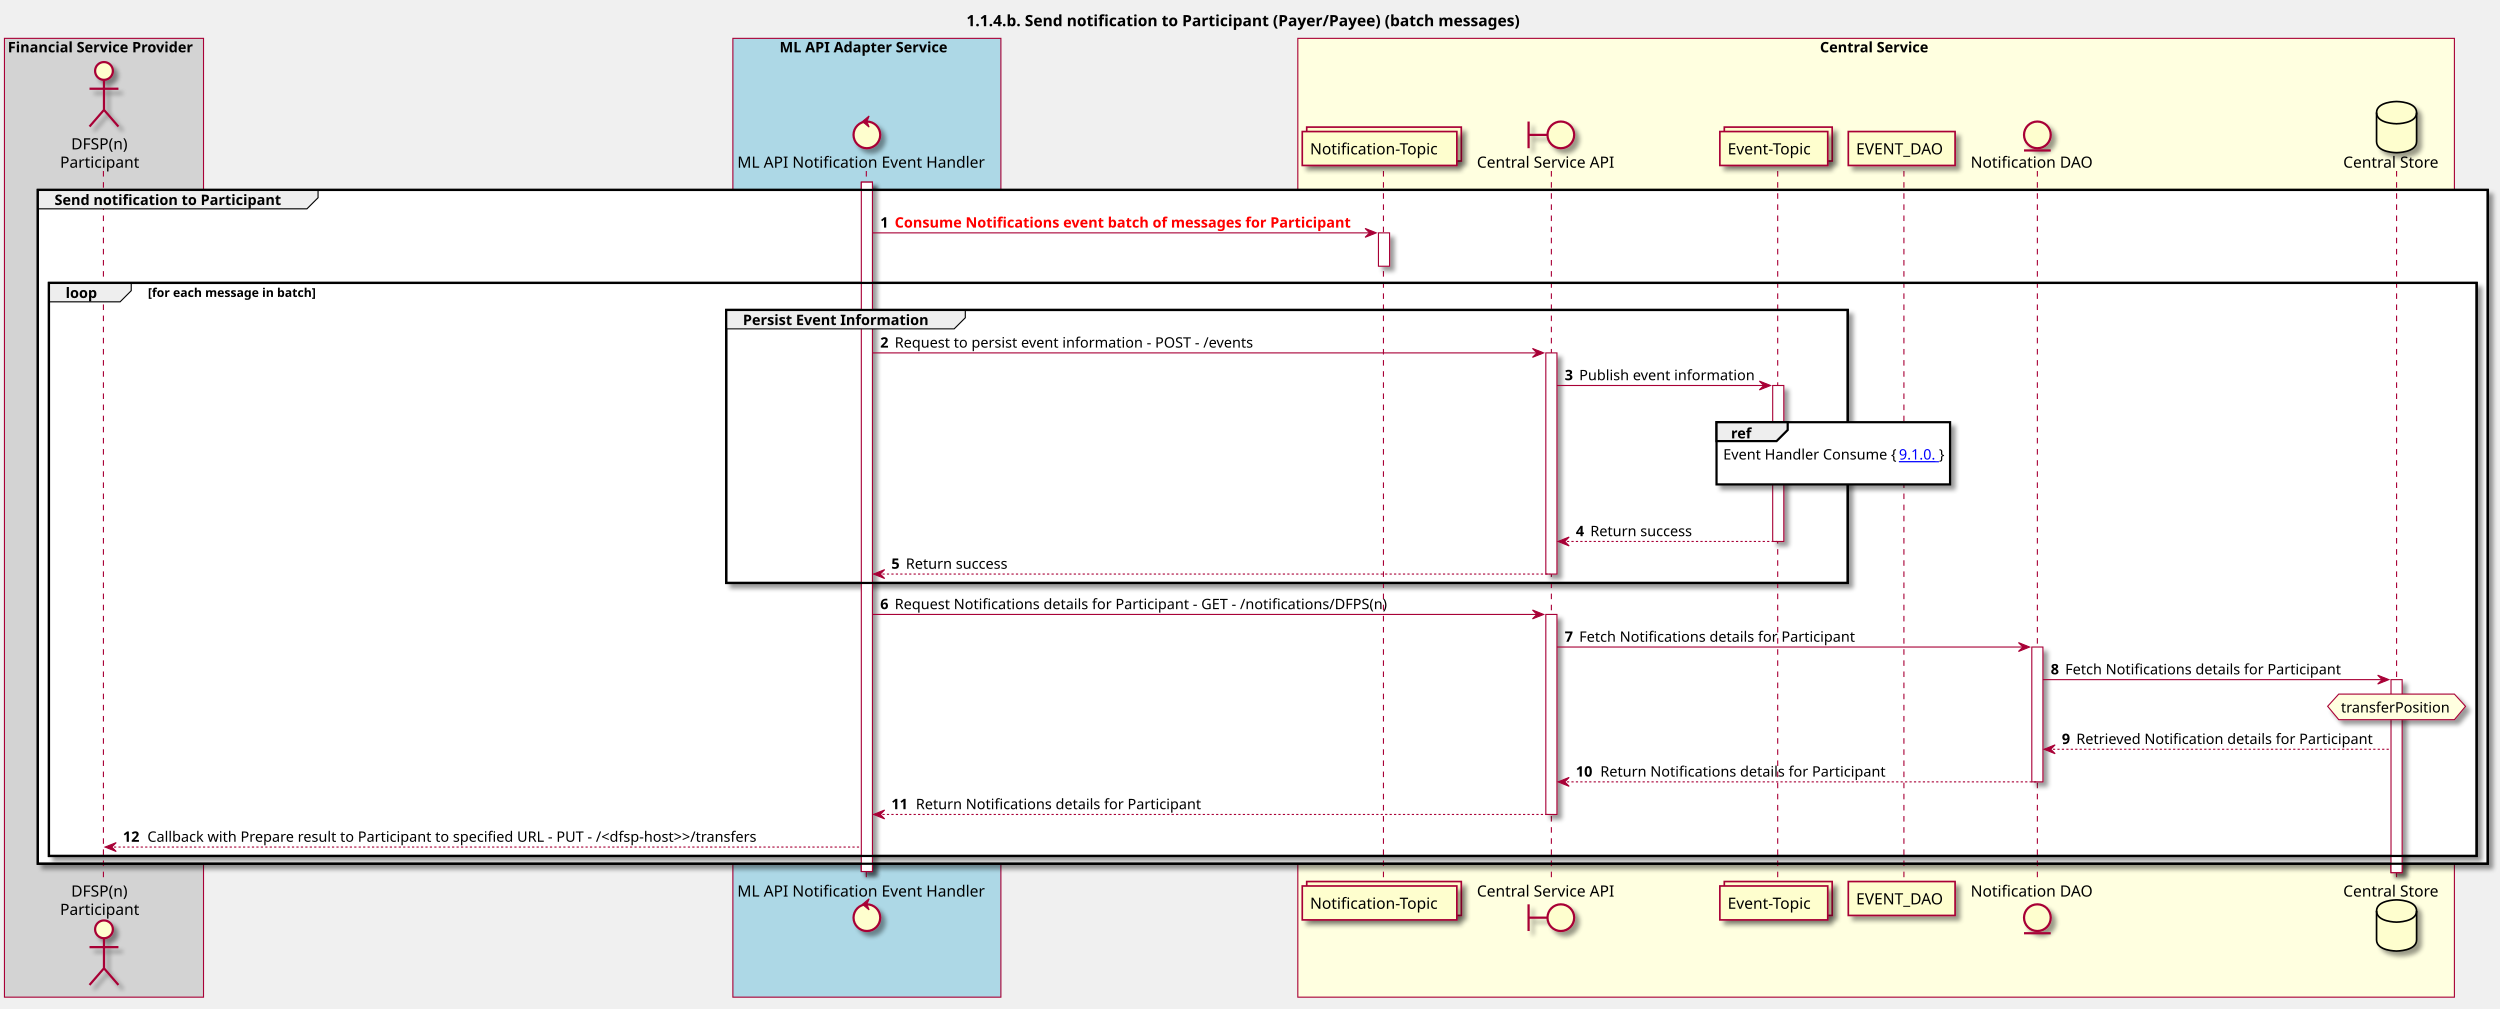
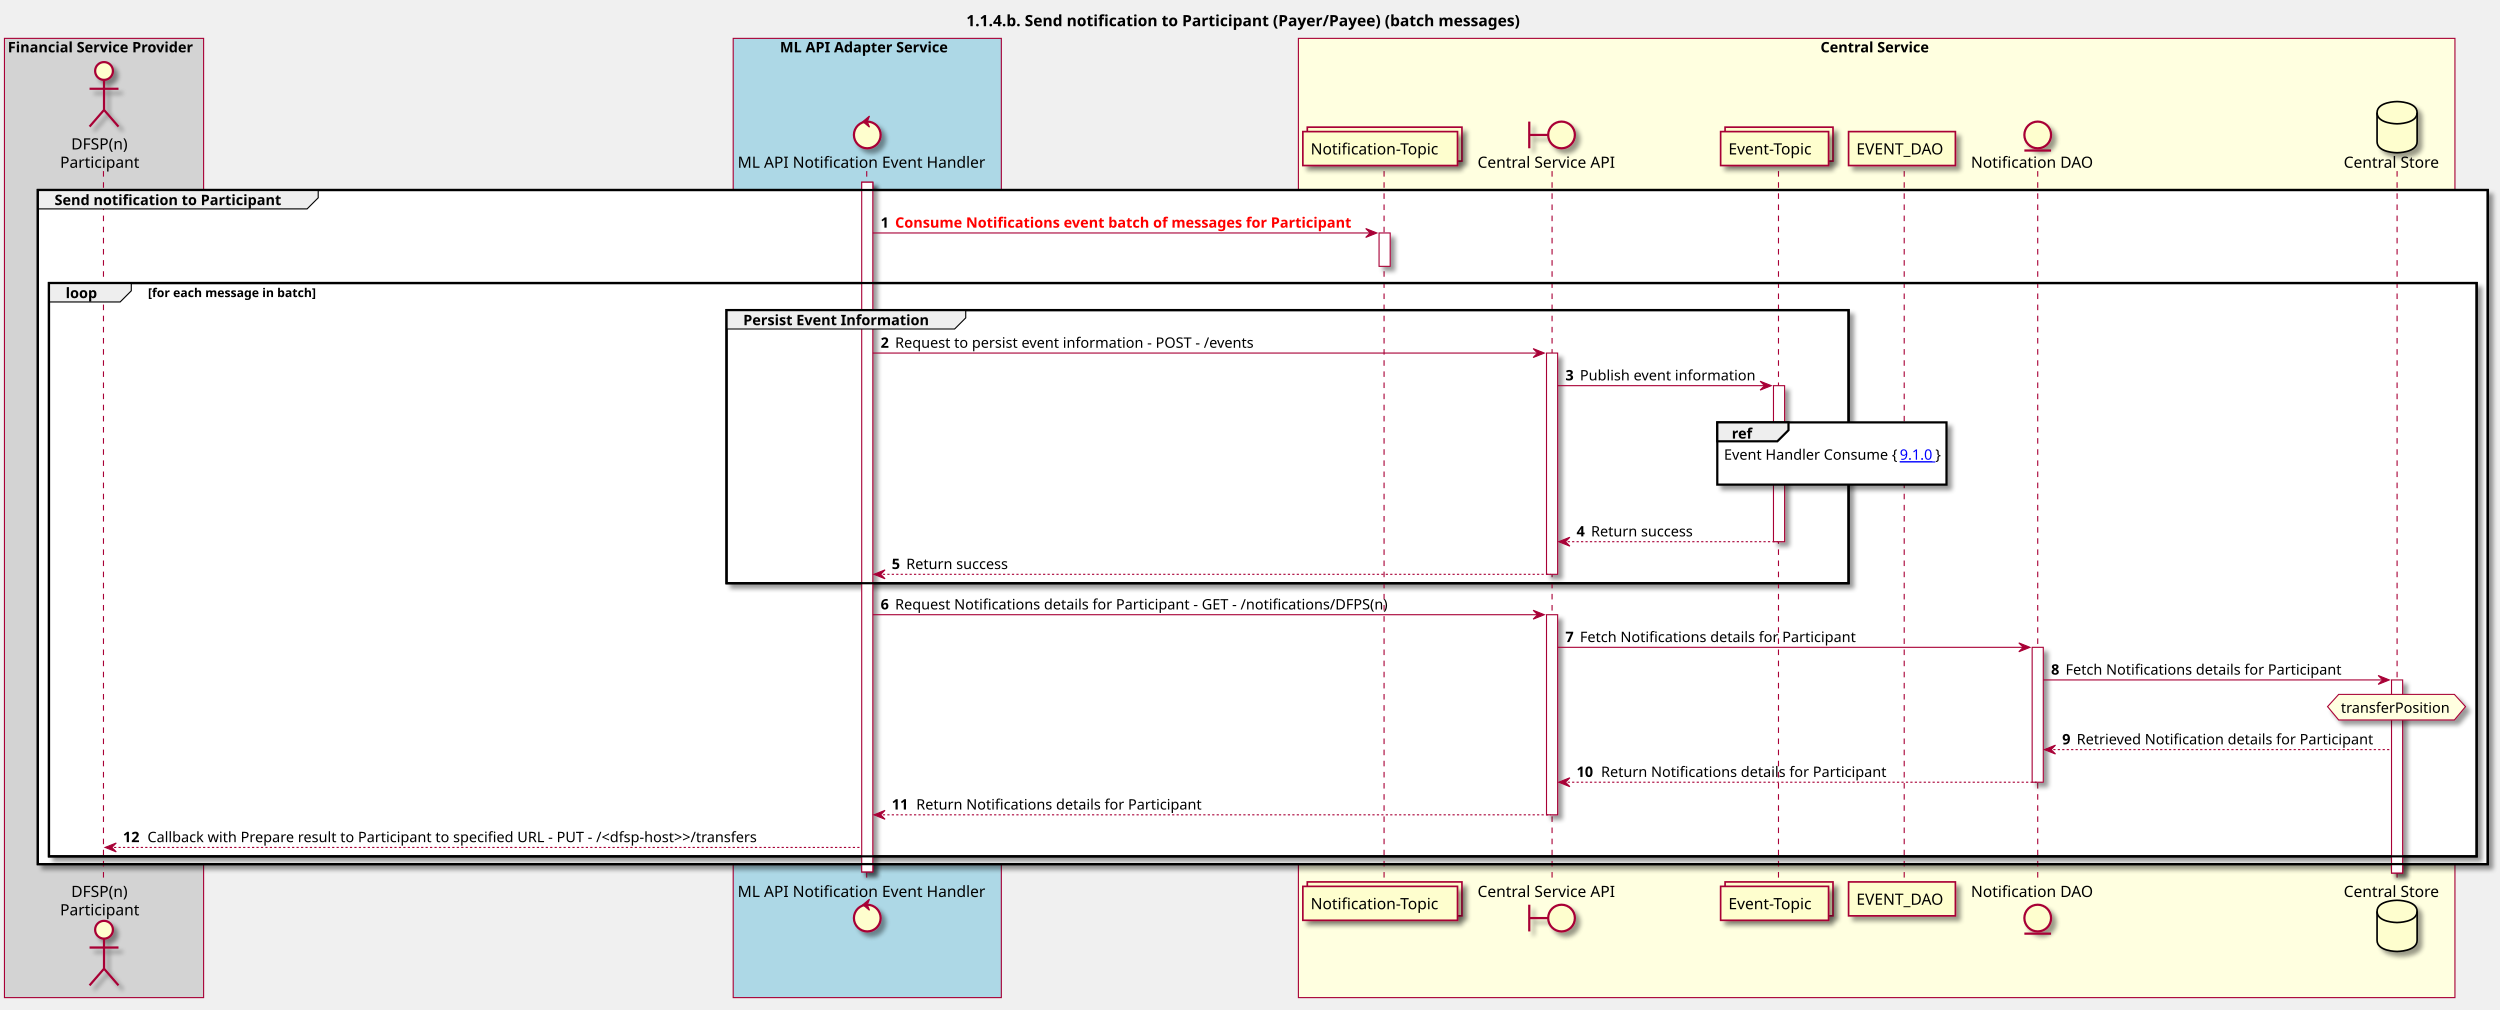
- <svg xmlns="http://www.w3.org/2000/svg" xmlns:xlink="http://www.w3.org/1999/xlink" contentScriptType="application/ecmascript" contentStyleType="text/css" height="907px" preserveAspectRatio="none" style="width:2248px;height:907px;" version="1.1" viewBox="0 0 2248 907" width="2248px" zoomAndPan="magnify">
+ <svg xmlns="http://www.w3.org/2000/svg" xmlns:xlink="http://www.w3.org/1999/xlink" contentScriptType="application/ecmascript" contentStyleType="text/css" height="907px" preserveAspectRatio="none" style="width:2247px;height:907px;" version="1.1" viewBox="0 0 2247 907" width="2247px" zoomAndPan="magnify">
  <defs>
-     <filter height="300%" id="fn6s3mna0k2r8" width="300%" x="-1" y="-1">
+     <filter height="300%" id="f1uxo6e40pmu42" width="300%" x="-1" y="-1">
      <feGaussianBlur result="blurOut" stdDeviation="2.0" />
      <feColorMatrix in="blurOut" result="blurOut2" type="matrix" values="0 0 0 0 0 0 0 0 0 0 0 0 0 0 0 0 0 0 .4 0" />
      <feOffset dx="4.0" dy="4.0" in="blurOut2" result="blurOut3" />
      <feBlend in="SourceGraphic" in2="blurOut3" mode="normal" />
    </filter>
  </defs>
  <g>
-     <text fill="#000000" font-family="sans-serif" font-size="14" font-weight="bold" lengthAdjust="spacingAndGlyphs" textLength="512" x="869" y="23.535">1.1.4.b. Send notification to Participant (Payer/Payee) (batch messages)</text>
+     <text fill="#000000" font-family="sans-serif" font-size="14" font-weight="bold" lengthAdjust="spacingAndGlyphs" textLength="512" x="868.5" y="23.535">1.1.4.b. Send notification to Participant (Payer/Payee) (batch messages)</text>
    <rect fill="#D3D3D3" height="862.164" style="stroke: #A80036; stroke-width: 1.0;" width="179" x="4" y="34.488" />
    <text fill="#000000" font-family="sans-serif" font-size="13" font-weight="bold" lengthAdjust="spacingAndGlyphs" textLength="173" x="7" y="47.057">Financial Service Provider</text>
    <rect fill="#ADD8E6" height="862.164" style="stroke: #A80036; stroke-width: 1.0;" width="241" x="659" y="34.488" />
    <text fill="#000000" font-family="sans-serif" font-size="13" font-weight="bold" lengthAdjust="spacingAndGlyphs" textLength="157" x="701" y="47.057">ML API Adapter Service</text>
-     <rect fill="#FFFFE0" height="862.164" style="stroke: #A80036; stroke-width: 1.0;" width="1040" x="1167" y="34.488" />
-     <text fill="#000000" font-family="sans-serif" font-size="13" font-weight="bold" lengthAdjust="spacingAndGlyphs" textLength="101" x="1636.5" y="47.057">Central Service</text>
-     <rect fill="#FFFFFF" filter="url(#fn6s3mna0k2r8)" height="619.9" style="stroke: #A80036; stroke-width: 1.0;" width="10" x="774.5" y="163.775" />
-     <rect fill="#FFFFFF" filter="url(#fn6s3mna0k2r8)" height="30" style="stroke: #A80036; stroke-width: 1.0;" width="10" x="1239.5" y="209.397" />
-     <rect fill="#FFFFFF" filter="url(#fn6s3mna0k2r8)" height="198.863" style="stroke: #A80036; stroke-width: 1.0;" width="10" x="1390" y="317.328" />
-     <rect fill="#FFFFFF" filter="url(#fn6s3mna0k2r8)" height="179.863" style="stroke: #A80036; stroke-width: 1.0;" width="10" x="1390" y="552.502" />
-     <rect fill="#FFFFFF" filter="url(#fn6s3mna0k2r8)" height="140.242" style="stroke: #A80036; stroke-width: 1.0;" width="10" x="1594" y="346.639" />
-     <rect fill="#FFFFFF" filter="url(#fn6s3mna0k2r8)" height="121.242" style="stroke: #A80036; stroke-width: 1.0;" width="10" x="1827" y="581.812" />
-     <rect fill="#FFFFFF" filter="url(#fn6s3mna0k2r8)" height="173.553" style="stroke: #A80036; stroke-width: 1.0;" width="10" x="2150" y="611.123" />
-     <rect fill="#FFFFFF" filter="url(#fn6s3mna0k2r8)" height="605.9" style="stroke: #000000; stroke-width: 2.0;" width="2203" x="34" y="170.775" />
-     <rect fill="#FFFFFF" filter="url(#fn6s3mna0k2r8)" height="515.279" style="stroke: #000000; stroke-width: 2.0;" width="2183" x="44" y="254.397" />
-     <rect fill="#FFFFFF" filter="url(#fn6s3mna0k2r8)" height="245.484" style="stroke: #000000; stroke-width: 2.0;" width="1008.5" x="653" y="278.707" />
+     <rect fill="#FFFFE0" height="862.164" style="stroke: #A80036; stroke-width: 1.0;" width="1039.5" x="1167" y="34.488" />
+     <text fill="#000000" font-family="sans-serif" font-size="13" font-weight="bold" lengthAdjust="spacingAndGlyphs" textLength="101" x="1636.25" y="47.057">Central Service</text>
+     <rect fill="#FFFFFF" filter="url(#f1uxo6e40pmu42)" height="619.9" style="stroke: #A80036; stroke-width: 1.0;" width="10" x="774.5" y="163.775" />
+     <rect fill="#FFFFFF" filter="url(#f1uxo6e40pmu42)" height="30" style="stroke: #A80036; stroke-width: 1.0;" width="10" x="1239.5" y="209.397" />
+     <rect fill="#FFFFFF" filter="url(#f1uxo6e40pmu42)" height="198.863" style="stroke: #A80036; stroke-width: 1.0;" width="10" x="1390" y="317.328" />
+     <rect fill="#FFFFFF" filter="url(#f1uxo6e40pmu42)" height="179.863" style="stroke: #A80036; stroke-width: 1.0;" width="10" x="1390" y="552.502" />
+     <rect fill="#FFFFFF" filter="url(#f1uxo6e40pmu42)" height="140.242" style="stroke: #A80036; stroke-width: 1.0;" width="10" x="1594" y="346.639" />
+     <rect fill="#FFFFFF" filter="url(#f1uxo6e40pmu42)" height="121.242" style="stroke: #A80036; stroke-width: 1.0;" width="10" x="1826.5" y="581.812" />
+     <rect fill="#FFFFFF" filter="url(#f1uxo6e40pmu42)" height="173.553" style="stroke: #A80036; stroke-width: 1.0;" width="10" x="2149.5" y="611.123" />
+     <rect fill="#FFFFFF" filter="url(#f1uxo6e40pmu42)" height="605.9" style="stroke: #000000; stroke-width: 2.0;" width="2202" x="34" y="170.775" />
+     <rect fill="#FFFFFF" filter="url(#f1uxo6e40pmu42)" height="515.279" style="stroke: #000000; stroke-width: 2.0;" width="2182" x="44" y="254.397" />
+     <rect fill="#FFFFFF" filter="url(#f1uxo6e40pmu42)" height="245.484" style="stroke: #000000; stroke-width: 2.0;" width="1008.5" x="653" y="278.707" />
    <line style="stroke: #A80036; stroke-width: 1.0; stroke-dasharray: 5.0,5.0;" x1="93" x2="93" y1="153.775" y2="793.676" />
    <line style="stroke: #A80036; stroke-width: 1.0; stroke-dasharray: 5.0,5.0;" x1="779" x2="779" y1="153.775" y2="793.676" />
    <line style="stroke: #A80036; stroke-width: 1.0; stroke-dasharray: 5.0,5.0;" x1="1244" x2="1244" y1="153.775" y2="793.676" />
    <line style="stroke: #A80036; stroke-width: 1.0; stroke-dasharray: 5.0,5.0;" x1="1395" x2="1395" y1="153.775" y2="793.676" />
    <line style="stroke: #A80036; stroke-width: 1.0; stroke-dasharray: 5.0,5.0;" x1="1598.5" x2="1598.5" y1="153.775" y2="793.676" />
-     <line style="stroke: #A80036; stroke-width: 1.0; stroke-dasharray: 5.0,5.0;" x1="1712" x2="1712" y1="153.775" y2="793.676" />
-     <line style="stroke: #A80036; stroke-width: 1.0; stroke-dasharray: 5.0,5.0;" x1="1832" x2="1832" y1="153.775" y2="793.676" />
-     <line style="stroke: #A80036; stroke-width: 1.0; stroke-dasharray: 5.0,5.0;" x1="2155" x2="2155" y1="153.775" y2="793.676" />
+     <line style="stroke: #A80036; stroke-width: 1.0; stroke-dasharray: 5.0,5.0;" x1="1711.5" x2="1711.5" y1="153.775" y2="793.676" />
+     <line style="stroke: #A80036; stroke-width: 1.0; stroke-dasharray: 5.0,5.0;" x1="1831.5" x2="1831.5" y1="153.775" y2="793.676" />
+     <line style="stroke: #A80036; stroke-width: 1.0; stroke-dasharray: 5.0,5.0;" x1="2154.5" x2="2154.5" y1="153.775" y2="793.676" />
    <text fill="#000000" font-family="sans-serif" font-size="14" lengthAdjust="spacingAndGlyphs" textLength="53" x="64" y="134.334">DFSP(n)</text>
    <text fill="#000000" font-family="sans-serif" font-size="14" lengthAdjust="spacingAndGlyphs" textLength="73" x="54" y="150.822">Participant</text>
-     <ellipse cx="93.5" cy="63.799" fill="#FEFECE" filter="url(#fn6s3mna0k2r8)" rx="8" ry="8" style="stroke: #A80036; stroke-width: 2.0;" />
-     <path d="M93.5,71.799 L93.5,98.799 M80.5,79.799 L106.5,79.799 M93.5,98.799 L80.5,113.799 M93.5,98.799 L106.5,113.799 " fill="none" filter="url(#fn6s3mna0k2r8)" style="stroke: #A80036; stroke-width: 2.0;" />
+     <ellipse cx="93.5" cy="63.799" fill="#FEFECE" filter="url(#f1uxo6e40pmu42)" rx="8" ry="8" style="stroke: #A80036; stroke-width: 2.0;" />
+     <path d="M93.5,71.799 L93.5,98.799 M80.5,79.799 L106.5,79.799 M93.5,98.799 L80.5,113.799 M93.5,98.799 L106.5,113.799 " fill="none" filter="url(#f1uxo6e40pmu42)" style="stroke: #A80036; stroke-width: 2.0;" />
    <text fill="#000000" font-family="sans-serif" font-size="14" lengthAdjust="spacingAndGlyphs" textLength="53" x="64" y="806.211">DFSP(n)</text>
    <text fill="#000000" font-family="sans-serif" font-size="14" lengthAdjust="spacingAndGlyphs" textLength="73" x="54" y="822.699">Participant</text>
-     <ellipse cx="93.5" cy="835.652" fill="#FEFECE" filter="url(#fn6s3mna0k2r8)" rx="8" ry="8" style="stroke: #A80036; stroke-width: 2.0;" />
-     <path d="M93.5,843.652 L93.5,870.652 M80.5,851.652 L106.5,851.652 M93.5,870.652 L80.5,885.652 M93.5,870.652 L106.5,885.652 " fill="none" filter="url(#fn6s3mna0k2r8)" style="stroke: #A80036; stroke-width: 2.0;" />
+     <ellipse cx="93.5" cy="835.652" fill="#FEFECE" filter="url(#f1uxo6e40pmu42)" rx="8" ry="8" style="stroke: #A80036; stroke-width: 2.0;" />
+     <path d="M93.5,843.652 L93.5,870.652 M80.5,851.652 L106.5,851.652 M93.5,870.652 L80.5,885.652 M93.5,870.652 L106.5,885.652 " fill="none" filter="url(#f1uxo6e40pmu42)" style="stroke: #A80036; stroke-width: 2.0;" />
    <text fill="#000000" font-family="sans-serif" font-size="14" lengthAdjust="spacingAndGlyphs" textLength="227" x="663" y="150.822">ML API Notification Event Handler</text>
-     <ellipse cx="779.5" cy="121.287" fill="#FEFECE" filter="url(#fn6s3mna0k2r8)" rx="12" ry="12" style="stroke: #A80036; stroke-width: 2.0;" />
+     <ellipse cx="779.5" cy="121.287" fill="#FEFECE" filter="url(#f1uxo6e40pmu42)" rx="12" ry="12" style="stroke: #A80036; stroke-width: 2.0;" />
    <polygon fill="#A80036" points="775.5,109.287,781.5,104.287,779.5,109.287,781.5,114.287,775.5,109.287" style="stroke: #A80036; stroke-width: 1.0;" />
    <text fill="#000000" font-family="sans-serif" font-size="14" lengthAdjust="spacingAndGlyphs" textLength="227" x="663" y="806.211">ML API Notification Event Handler</text>
-     <ellipse cx="779.5" cy="825.164" fill="#FEFECE" filter="url(#fn6s3mna0k2r8)" rx="12" ry="12" style="stroke: #A80036; stroke-width: 2.0;" />
+     <ellipse cx="779.5" cy="825.164" fill="#FEFECE" filter="url(#f1uxo6e40pmu42)" rx="12" ry="12" style="stroke: #A80036; stroke-width: 2.0;" />
    <polygon fill="#A80036" points="775.5,813.164,781.5,808.164,779.5,813.164,781.5,818.164,775.5,813.164" style="stroke: #A80036; stroke-width: 1.0;" />
-     <rect fill="#FEFECE" filter="url(#fn6s3mna0k2r8)" height="30.488" style="stroke: #A80036; stroke-width: 1.5;" width="139" x="1175" y="114.287" />
-     <rect fill="#FEFECE" filter="url(#fn6s3mna0k2r8)" height="30.488" style="stroke: #A80036; stroke-width: 1.5;" width="139" x="1171" y="118.287" />
+     <rect fill="#FEFECE" filter="url(#f1uxo6e40pmu42)" height="30.488" style="stroke: #A80036; stroke-width: 1.5;" width="139" x="1175" y="114.287" />
+     <rect fill="#FEFECE" filter="url(#f1uxo6e40pmu42)" height="30.488" style="stroke: #A80036; stroke-width: 1.5;" width="139" x="1171" y="118.287" />
    <text fill="#000000" font-family="sans-serif" font-size="14" lengthAdjust="spacingAndGlyphs" textLength="125" x="1178" y="138.822">Notification-Topic</text>
-     <rect fill="#FEFECE" filter="url(#fn6s3mna0k2r8)" height="30.488" style="stroke: #A80036; stroke-width: 1.5;" width="139" x="1175" y="792.676" />
-     <rect fill="#FEFECE" filter="url(#fn6s3mna0k2r8)" height="30.488" style="stroke: #A80036; stroke-width: 1.5;" width="139" x="1171" y="796.676" />
+     <rect fill="#FEFECE" filter="url(#f1uxo6e40pmu42)" height="30.488" style="stroke: #A80036; stroke-width: 1.5;" width="139" x="1175" y="792.676" />
+     <rect fill="#FEFECE" filter="url(#f1uxo6e40pmu42)" height="30.488" style="stroke: #A80036; stroke-width: 1.5;" width="139" x="1171" y="796.676" />
    <text fill="#000000" font-family="sans-serif" font-size="14" lengthAdjust="spacingAndGlyphs" textLength="125" x="1178" y="817.211">Notification-Topic</text>
    <text fill="#000000" font-family="sans-serif" font-size="14" lengthAdjust="spacingAndGlyphs" textLength="128" x="1328" y="150.822">Central Service API</text>
-     <path d="M1374.5,109.287 L1374.5,133.287 M1374.5,121.287 L1391.5,121.287 " fill="none" filter="url(#fn6s3mna0k2r8)" style="stroke: #A80036; stroke-width: 2.0;" />
-     <ellipse cx="1403.5" cy="121.287" fill="#FEFECE" filter="url(#fn6s3mna0k2r8)" rx="12" ry="12" style="stroke: #A80036; stroke-width: 2.0;" />
+     <path d="M1374.5,109.287 L1374.5,133.287 M1374.5,121.287 L1391.5,121.287 " fill="none" filter="url(#f1uxo6e40pmu42)" style="stroke: #A80036; stroke-width: 2.0;" />
+     <ellipse cx="1403.5" cy="121.287" fill="#FEFECE" filter="url(#f1uxo6e40pmu42)" rx="12" ry="12" style="stroke: #A80036; stroke-width: 2.0;" />
    <text fill="#000000" font-family="sans-serif" font-size="14" lengthAdjust="spacingAndGlyphs" textLength="128" x="1328" y="806.211">Central Service API</text>
-     <path d="M1374.5,813.164 L1374.5,837.164 M1374.5,825.164 L1391.5,825.164 " fill="none" filter="url(#fn6s3mna0k2r8)" style="stroke: #A80036; stroke-width: 2.0;" />
-     <ellipse cx="1403.5" cy="825.164" fill="#FEFECE" filter="url(#fn6s3mna0k2r8)" rx="12" ry="12" style="stroke: #A80036; stroke-width: 2.0;" />
-     <rect fill="#FEFECE" filter="url(#fn6s3mna0k2r8)" height="30.488" style="stroke: #A80036; stroke-width: 1.5;" width="97" x="1550.5" y="114.287" />
-     <rect fill="#FEFECE" filter="url(#fn6s3mna0k2r8)" height="30.488" style="stroke: #A80036; stroke-width: 1.5;" width="97" x="1546.5" y="118.287" />
+     <path d="M1374.5,813.164 L1374.5,837.164 M1374.5,825.164 L1391.5,825.164 " fill="none" filter="url(#f1uxo6e40pmu42)" style="stroke: #A80036; stroke-width: 2.0;" />
+     <ellipse cx="1403.5" cy="825.164" fill="#FEFECE" filter="url(#f1uxo6e40pmu42)" rx="12" ry="12" style="stroke: #A80036; stroke-width: 2.0;" />
+     <rect fill="#FEFECE" filter="url(#f1uxo6e40pmu42)" height="30.488" style="stroke: #A80036; stroke-width: 1.5;" width="97" x="1550.5" y="114.287" />
+     <rect fill="#FEFECE" filter="url(#f1uxo6e40pmu42)" height="30.488" style="stroke: #A80036; stroke-width: 1.5;" width="97" x="1546.5" y="118.287" />
    <text fill="#000000" font-family="sans-serif" font-size="14" lengthAdjust="spacingAndGlyphs" textLength="83" x="1553.5" y="138.822">Event-Topic</text>
-     <rect fill="#FEFECE" filter="url(#fn6s3mna0k2r8)" height="30.488" style="stroke: #A80036; stroke-width: 1.5;" width="97" x="1550.5" y="792.676" />
-     <rect fill="#FEFECE" filter="url(#fn6s3mna0k2r8)" height="30.488" style="stroke: #A80036; stroke-width: 1.5;" width="97" x="1546.5" y="796.676" />
+     <rect fill="#FEFECE" filter="url(#f1uxo6e40pmu42)" height="30.488" style="stroke: #A80036; stroke-width: 1.5;" width="97" x="1550.5" y="792.676" />
+     <rect fill="#FEFECE" filter="url(#f1uxo6e40pmu42)" height="30.488" style="stroke: #A80036; stroke-width: 1.5;" width="97" x="1546.5" y="796.676" />
    <text fill="#000000" font-family="sans-serif" font-size="14" lengthAdjust="spacingAndGlyphs" textLength="83" x="1553.5" y="817.211">Event-Topic</text>
-     <rect fill="#FEFECE" filter="url(#fn6s3mna0k2r8)" height="30.488" style="stroke: #A80036; stroke-width: 1.5;" width="96" x="1662" y="118.287" />
-     <text fill="#000000" font-family="sans-serif" font-size="14" lengthAdjust="spacingAndGlyphs" textLength="82" x="1669" y="138.822">EVENT_DAO</text>
-     <rect fill="#FEFECE" filter="url(#fn6s3mna0k2r8)" height="30.488" style="stroke: #A80036; stroke-width: 1.5;" width="96" x="1662" y="792.676" />
-     <text fill="#000000" font-family="sans-serif" font-size="14" lengthAdjust="spacingAndGlyphs" textLength="82" x="1669" y="813.211">EVENT_DAO</text>
-     <text fill="#000000" font-family="sans-serif" font-size="14" lengthAdjust="spacingAndGlyphs" textLength="114" x="1772" y="150.822">Notification DAO</text>
-     <ellipse cx="1832" cy="121.287" fill="#FEFECE" filter="url(#fn6s3mna0k2r8)" rx="12" ry="12" style="stroke: #A80036; stroke-width: 2.0;" />
-     <line style="stroke: #A80036; stroke-width: 2.0;" x1="1820" x2="1844" y1="135.287" y2="135.287" />
-     <text fill="#000000" font-family="sans-serif" font-size="14" lengthAdjust="spacingAndGlyphs" textLength="114" x="1772" y="806.211">Notification DAO</text>
-     <ellipse cx="1832" cy="825.164" fill="#FEFECE" filter="url(#fn6s3mna0k2r8)" rx="12" ry="12" style="stroke: #A80036; stroke-width: 2.0;" />
-     <line style="stroke: #A80036; stroke-width: 2.0;" x1="1820" x2="1844" y1="839.164" y2="839.164" />
-     <text fill="#000000" font-family="sans-serif" font-size="14" lengthAdjust="spacingAndGlyphs" textLength="90" x="2107" y="150.822">Central Store</text>
-     <path d="M2137,101.287 C2137,91.287 2155,91.287 2155,91.287 C2155,91.287 2173,91.287 2173,101.287 L2173,127.287 C2173,137.287 2155,137.287 2155,137.287 C2155,137.287 2137,137.287 2137,127.287 L2137,101.287 " fill="#FEFECE" filter="url(#fn6s3mna0k2r8)" style="stroke: #000000; stroke-width: 1.5;" />
-     <path d="M2137,101.287 C2137,111.287 2155,111.287 2155,111.287 C2155,111.287 2173,111.287 2173,101.287 " fill="none" style="stroke: #000000; stroke-width: 1.5;" />
-     <text fill="#000000" font-family="sans-serif" font-size="14" lengthAdjust="spacingAndGlyphs" textLength="90" x="2107" y="806.211">Central Store</text>
-     <path d="M2137,819.164 C2137,809.164 2155,809.164 2155,809.164 C2155,809.164 2173,809.164 2173,819.164 L2173,845.164 C2173,855.164 2155,855.164 2155,855.164 C2155,855.164 2137,855.164 2137,845.164 L2137,819.164 " fill="#FEFECE" filter="url(#fn6s3mna0k2r8)" style="stroke: #000000; stroke-width: 1.5;" />
-     <path d="M2137,819.164 C2137,829.164 2155,829.164 2155,829.164 C2155,829.164 2173,829.164 2173,819.164 " fill="none" style="stroke: #000000; stroke-width: 1.5;" />
-     <rect fill="#FFFFFF" filter="url(#fn6s3mna0k2r8)" height="619.9" style="stroke: #A80036; stroke-width: 1.0;" width="10" x="774.5" y="163.775" />
-     <rect fill="#FFFFFF" filter="url(#fn6s3mna0k2r8)" height="30" style="stroke: #A80036; stroke-width: 1.0;" width="10" x="1239.5" y="209.397" />
-     <rect fill="#FFFFFF" filter="url(#fn6s3mna0k2r8)" height="198.863" style="stroke: #A80036; stroke-width: 1.0;" width="10" x="1390" y="317.328" />
-     <rect fill="#FFFFFF" filter="url(#fn6s3mna0k2r8)" height="179.863" style="stroke: #A80036; stroke-width: 1.0;" width="10" x="1390" y="552.502" />
-     <rect fill="#FFFFFF" filter="url(#fn6s3mna0k2r8)" height="140.242" style="stroke: #A80036; stroke-width: 1.0;" width="10" x="1594" y="346.639" />
-     <rect fill="#FFFFFF" filter="url(#fn6s3mna0k2r8)" height="121.242" style="stroke: #A80036; stroke-width: 1.0;" width="10" x="1827" y="581.812" />
-     <rect fill="#FFFFFF" filter="url(#fn6s3mna0k2r8)" height="173.553" style="stroke: #A80036; stroke-width: 1.0;" width="10" x="2150" y="611.123" />
+     <rect fill="#FEFECE" filter="url(#f1uxo6e40pmu42)" height="30.488" style="stroke: #A80036; stroke-width: 1.5;" width="96" x="1661.5" y="118.287" />
+     <text fill="#000000" font-family="sans-serif" font-size="14" lengthAdjust="spacingAndGlyphs" textLength="82" x="1668.5" y="138.822">EVENT_DAO</text>
+     <rect fill="#FEFECE" filter="url(#f1uxo6e40pmu42)" height="30.488" style="stroke: #A80036; stroke-width: 1.5;" width="96" x="1661.5" y="792.676" />
+     <text fill="#000000" font-family="sans-serif" font-size="14" lengthAdjust="spacingAndGlyphs" textLength="82" x="1668.5" y="813.211">EVENT_DAO</text>
+     <text fill="#000000" font-family="sans-serif" font-size="14" lengthAdjust="spacingAndGlyphs" textLength="114" x="1771.5" y="150.822">Notification DAO</text>
+     <ellipse cx="1831.5" cy="121.287" fill="#FEFECE" filter="url(#f1uxo6e40pmu42)" rx="12" ry="12" style="stroke: #A80036; stroke-width: 2.0;" />
+     <line style="stroke: #A80036; stroke-width: 2.0;" x1="1819.5" x2="1843.5" y1="135.287" y2="135.287" />
+     <text fill="#000000" font-family="sans-serif" font-size="14" lengthAdjust="spacingAndGlyphs" textLength="114" x="1771.5" y="806.211">Notification DAO</text>
+     <ellipse cx="1831.5" cy="825.164" fill="#FEFECE" filter="url(#f1uxo6e40pmu42)" rx="12" ry="12" style="stroke: #A80036; stroke-width: 2.0;" />
+     <line style="stroke: #A80036; stroke-width: 2.0;" x1="1819.5" x2="1843.5" y1="839.164" y2="839.164" />
+     <text fill="#000000" font-family="sans-serif" font-size="14" lengthAdjust="spacingAndGlyphs" textLength="90" x="2106.5" y="150.822">Central Store</text>
+     <path d="M2136.5,101.287 C2136.5,91.287 2154.5,91.287 2154.5,91.287 C2154.5,91.287 2172.5,91.287 2172.5,101.287 L2172.5,127.287 C2172.5,137.287 2154.5,137.287 2154.5,137.287 C2154.5,137.287 2136.5,137.287 2136.5,127.287 L2136.5,101.287 " fill="#FEFECE" filter="url(#f1uxo6e40pmu42)" style="stroke: #000000; stroke-width: 1.5;" />
+     <path d="M2136.5,101.287 C2136.5,111.287 2154.5,111.287 2154.5,111.287 C2154.5,111.287 2172.5,111.287 2172.5,101.287 " fill="none" style="stroke: #000000; stroke-width: 1.5;" />
+     <text fill="#000000" font-family="sans-serif" font-size="14" lengthAdjust="spacingAndGlyphs" textLength="90" x="2106.5" y="806.211">Central Store</text>
+     <path d="M2136.5,819.164 C2136.5,809.164 2154.5,809.164 2154.5,809.164 C2154.5,809.164 2172.5,809.164 2172.5,819.164 L2172.5,845.164 C2172.5,855.164 2154.5,855.164 2154.5,855.164 C2154.5,855.164 2136.5,855.164 2136.5,845.164 L2136.5,819.164 " fill="#FEFECE" filter="url(#f1uxo6e40pmu42)" style="stroke: #000000; stroke-width: 1.5;" />
+     <path d="M2136.5,819.164 C2136.5,829.164 2154.5,829.164 2154.5,829.164 C2154.5,829.164 2172.5,829.164 2172.5,819.164 " fill="none" style="stroke: #000000; stroke-width: 1.5;" />
+     <rect fill="#FFFFFF" filter="url(#f1uxo6e40pmu42)" height="619.9" style="stroke: #A80036; stroke-width: 1.0;" width="10" x="774.5" y="163.775" />
+     <rect fill="#FFFFFF" filter="url(#f1uxo6e40pmu42)" height="30" style="stroke: #A80036; stroke-width: 1.0;" width="10" x="1239.5" y="209.397" />
+     <rect fill="#FFFFFF" filter="url(#f1uxo6e40pmu42)" height="198.863" style="stroke: #A80036; stroke-width: 1.0;" width="10" x="1390" y="317.328" />
+     <rect fill="#FFFFFF" filter="url(#f1uxo6e40pmu42)" height="179.863" style="stroke: #A80036; stroke-width: 1.0;" width="10" x="1390" y="552.502" />
+     <rect fill="#FFFFFF" filter="url(#f1uxo6e40pmu42)" height="140.242" style="stroke: #A80036; stroke-width: 1.0;" width="10" x="1594" y="346.639" />
+     <rect fill="#FFFFFF" filter="url(#f1uxo6e40pmu42)" height="121.242" style="stroke: #A80036; stroke-width: 1.0;" width="10" x="1826.5" y="581.812" />
+     <rect fill="#FFFFFF" filter="url(#f1uxo6e40pmu42)" height="173.553" style="stroke: #A80036; stroke-width: 1.0;" width="10" x="2149.5" y="611.123" />
    <path d="M34,170.775 L286,170.775 L286,177.775 L276,187.775 L34,187.775 L34,170.775 " fill="#EEEEEE" style="stroke: #000000; stroke-width: 1.0;" />
-     <rect fill="none" height="605.9" style="stroke: #000000; stroke-width: 2.0;" width="2203" x="34" y="170.775" />
+     <rect fill="none" height="605.9" style="stroke: #000000; stroke-width: 2.0;" width="2202" x="34" y="170.775" />
    <text fill="#000000" font-family="sans-serif" font-size="13" font-weight="bold" lengthAdjust="spacingAndGlyphs" textLength="207" x="49" y="184.344">Send notification to Participant</text>
    <polygon fill="#A80036" points="1227.5,205.397,1237.5,209.397,1227.5,213.397,1231.5,209.397" style="stroke: #A80036; stroke-width: 1.0;" />
    <line style="stroke: #A80036; stroke-width: 1.0;" x1="784.5" x2="1233.5" y1="209.397" y2="209.397" />
    <text fill="#000000" font-family="sans-serif" font-size="13" font-weight="bold" lengthAdjust="spacingAndGlyphs" textLength="9" x="791.5" y="204.654">1</text>
    <text fill="#FF0000" font-family="sans-serif" font-size="13" font-weight="bold" lengthAdjust="spacingAndGlyphs" textLength="423" x="804.5" y="204.654">Consume Notifications event batch of messages for Participant</text>
    <path d="M44,254.397 L118,254.397 L118,261.397 L108,271.397 L44,271.397 L44,254.397 " fill="#EEEEEE" style="stroke: #000000; stroke-width: 1.0;" />
-     <rect fill="none" height="515.279" style="stroke: #000000; stroke-width: 2.0;" width="2183" x="44" y="254.397" />
+     <rect fill="none" height="515.279" style="stroke: #000000; stroke-width: 2.0;" width="2182" x="44" y="254.397" />
    <text fill="#000000" font-family="sans-serif" font-size="13" font-weight="bold" lengthAdjust="spacingAndGlyphs" textLength="29" x="59" y="267.965">loop</text>
    <text fill="#000000" font-family="sans-serif" font-size="11" font-weight="bold" lengthAdjust="spacingAndGlyphs" textLength="155" x="133" y="267.031">[for each message in batch]</text>
    <path d="M653,278.707 L868,278.707 L868,285.707 L858,295.707 L653,295.707 L653,278.707 " fill="#EEEEEE" style="stroke: #000000; stroke-width: 1.0;" />
    <rect fill="none" height="245.484" style="stroke: #000000; stroke-width: 2.0;" width="1008.5" x="653" y="278.707" />
    <text fill="#000000" font-family="sans-serif" font-size="13" font-weight="bold" lengthAdjust="spacingAndGlyphs" textLength="170" x="668" y="292.275">Persist Event Information</text>
    <polygon fill="#A80036" points="1378,313.328,1388,317.328,1378,321.328,1382,317.328" style="stroke: #A80036; stroke-width: 1.0;" />
    <line style="stroke: #A80036; stroke-width: 1.0;" x1="784.5" x2="1384" y1="317.328" y2="317.328" />
    <text fill="#000000" font-family="sans-serif" font-size="13" font-weight="bold" lengthAdjust="spacingAndGlyphs" textLength="9" x="791.5" y="312.586">2</text>
    <text fill="#000000" font-family="sans-serif" font-size="13" lengthAdjust="spacingAndGlyphs" textLength="342" x="804.5" y="312.586">Request to persist event information - POST - /events</text>
    <polygon fill="#A80036" points="1582,342.639,1592,346.639,1582,350.639,1586,346.639" style="stroke: #A80036; stroke-width: 1.0;" />
    <line style="stroke: #A80036; stroke-width: 1.0;" x1="1400" x2="1588" y1="346.639" y2="346.639" />
    <text fill="#000000" font-family="sans-serif" font-size="13" font-weight="bold" lengthAdjust="spacingAndGlyphs" textLength="9" x="1407" y="341.897">3</text>
    <text fill="#000000" font-family="sans-serif" font-size="13" lengthAdjust="spacingAndGlyphs" textLength="162" x="1420" y="341.897">Publish event information</text>
-     <rect fill="#FFFFFF" filter="url(#fn6s3mna0k2r8)" height="55.932" style="stroke: #000000; stroke-width: 2.0;" width="210" x="1543.5" y="379.639" />
+     <rect fill="#FFFFFF" filter="url(#f1uxo6e40pmu42)" height="55.932" style="stroke: #000000; stroke-width: 2.0;" width="206" x="1543.5" y="379.639" />
    <polygon fill="#EEEEEE" points="1543.5,379.639,1607.5,379.639,1607.5,386.639,1597.5,396.639,1543.5,396.639,1543.5,379.639" style="stroke: #000000; stroke-width: 2.0;" />
    <text fill="#000000" font-family="sans-serif" font-size="13" font-weight="bold" lengthAdjust="spacingAndGlyphs" textLength="19" x="1556.5" y="394.207">ref</text>
    <text fill="#000000" font-family="sans-serif" font-size="13" lengthAdjust="spacingAndGlyphs" textLength="158" x="1549.5" y="413.207">Event Handler Consume {</text>
-     <a target="_top" xlink:actuate="onRequest" xlink:href="https://github.com/mojaloop/docs/blob/master/CentralServices/seq_diagrams/seq-event-9.1.0.svg" xlink:show="new" xlink:title="https://github.com/mojaloop/docs/blob/master/CentralServices/seq_diagrams/seq-event-9.1.0.svg" xlink:type="simple">
-       <text fill="#0000FF" font-family="sans-serif" font-size="13" lengthAdjust="spacingAndGlyphs" text-decoration="underline" textLength="36" x="1707.5" y="413.207">9.1.0.</text>
-       <line style="stroke: #0000FF; stroke-width: 1.0;" x1="1707.5" x2="1743.5" y1="415.207" y2="415.207" />
+     <a target="_top" xlink:actuate="onRequest" xlink:href="https://github.com/mojaloop/docs/blob/master/Diagrams/SequenceDiagrams/seq-event-9.1.0.svg" xlink:show="new" xlink:title="https://github.com/mojaloop/docs/blob/master/Diagrams/SequenceDiagrams/seq-event-9.1.0.svg" xlink:type="simple">
+       <text fill="#0000FF" font-family="sans-serif" font-size="13" lengthAdjust="spacingAndGlyphs" text-decoration="underline" textLength="32" x="1707.5" y="413.207">9.1.0</text>
+       <line style="stroke: #0000FF; stroke-width: 1.0;" x1="1707.5" x2="1739.5" y1="415.207" y2="415.207" />
    </a>
-     <text fill="#000000" font-family="sans-serif" font-size="13" lengthAdjust="spacingAndGlyphs" textLength="4" x="1743.5" y="413.207">}</text>
+     <text fill="#000000" font-family="sans-serif" font-size="13" lengthAdjust="spacingAndGlyphs" textLength="4" x="1739.5" y="413.207">}</text>
    <text fill="#000000" font-family="sans-serif" font-size="13" lengthAdjust="spacingAndGlyphs" textLength="0" x="1553.5" y="428.518" />
    <polygon fill="#A80036" points="1411,482.881,1401,486.881,1411,490.881,1407,486.881" style="stroke: #A80036; stroke-width: 1.0;" />
    <line style="stroke: #A80036; stroke-width: 1.0; stroke-dasharray: 2.0,2.0;" x1="1405" x2="1598" y1="486.881" y2="486.881" />
    <text fill="#000000" font-family="sans-serif" font-size="13" font-weight="bold" lengthAdjust="spacingAndGlyphs" textLength="9" x="1417" y="482.139">4</text>
    <text fill="#000000" font-family="sans-serif" font-size="13" lengthAdjust="spacingAndGlyphs" textLength="95" x="1430" y="482.139">Return success</text>
    <polygon fill="#A80036" points="795.5,512.191,785.5,516.191,795.5,520.191,791.5,516.191" style="stroke: #A80036; stroke-width: 1.0;" />
    <line style="stroke: #A80036; stroke-width: 1.0; stroke-dasharray: 2.0,2.0;" x1="789.5" x2="1394" y1="516.191" y2="516.191" />
    <text fill="#000000" font-family="sans-serif" font-size="13" font-weight="bold" lengthAdjust="spacingAndGlyphs" textLength="9" x="801.5" y="511.449">5</text>
    <text fill="#000000" font-family="sans-serif" font-size="13" lengthAdjust="spacingAndGlyphs" textLength="95" x="814.5" y="511.449">Return success</text>
    <polygon fill="#A80036" points="1378,548.502,1388,552.502,1378,556.502,1382,552.502" style="stroke: #A80036; stroke-width: 1.0;" />
    <line style="stroke: #A80036; stroke-width: 1.0;" x1="784.5" x2="1384" y1="552.502" y2="552.502" />
    <text fill="#000000" font-family="sans-serif" font-size="13" font-weight="bold" lengthAdjust="spacingAndGlyphs" textLength="9" x="791.5" y="547.76">6</text>
    <text fill="#000000" font-family="sans-serif" font-size="13" lengthAdjust="spacingAndGlyphs" textLength="472" x="804.5" y="547.76">Request Notifications details for Participant - GET - /notifications/DFPS(n)</text>
-     <polygon fill="#A80036" points="1815,577.812,1825,581.812,1815,585.812,1819,581.812" style="stroke: #A80036; stroke-width: 1.0;" />
-     <line style="stroke: #A80036; stroke-width: 1.0;" x1="1400" x2="1821" y1="581.812" y2="581.812" />
+     <polygon fill="#A80036" points="1814.5,577.812,1824.5,581.812,1814.5,585.812,1818.5,581.812" style="stroke: #A80036; stroke-width: 1.0;" />
+     <line style="stroke: #A80036; stroke-width: 1.0;" x1="1400" x2="1820.5" y1="581.812" y2="581.812" />
    <text fill="#000000" font-family="sans-serif" font-size="13" font-weight="bold" lengthAdjust="spacingAndGlyphs" textLength="9" x="1407" y="577.07">7</text>
    <text fill="#000000" font-family="sans-serif" font-size="13" lengthAdjust="spacingAndGlyphs" textLength="259" x="1420" y="577.07">Fetch Notifications details for Participant</text>
-     <polygon fill="#A80036" points="2138,607.123,2148,611.123,2138,615.123,2142,611.123" style="stroke: #A80036; stroke-width: 1.0;" />
-     <line style="stroke: #A80036; stroke-width: 1.0;" x1="1837" x2="2144" y1="611.123" y2="611.123" />
-     <text fill="#000000" font-family="sans-serif" font-size="13" font-weight="bold" lengthAdjust="spacingAndGlyphs" textLength="9" x="1844" y="606.381">8</text>
-     <text fill="#000000" font-family="sans-serif" font-size="13" lengthAdjust="spacingAndGlyphs" textLength="259" x="1857" y="606.381">Fetch Notifications details for Participant</text>
-     <polygon fill="#FFFFE0" filter="url(#fn6s3mna0k2r8)" points="2103,624.123,2207,624.123,2217,635.123,2207,647.123,2103,647.123,2093,635.123,2103,624.123" style="stroke: #A80036; stroke-width: 1.0;" />
-     <text fill="#000000" font-family="sans-serif" font-size="13" lengthAdjust="spacingAndGlyphs" textLength="100" x="2105" y="640.691">transferPosition</text>
-     <polygon fill="#A80036" points="1848,669.744,1838,673.744,1848,677.744,1844,673.744" style="stroke: #A80036; stroke-width: 1.0;" />
-     <line style="stroke: #A80036; stroke-width: 1.0; stroke-dasharray: 2.0,2.0;" x1="1842" x2="2149" y1="673.744" y2="673.744" />
-     <text fill="#000000" font-family="sans-serif" font-size="13" font-weight="bold" lengthAdjust="spacingAndGlyphs" textLength="9" x="1854" y="669.002">9</text>
-     <text fill="#000000" font-family="sans-serif" font-size="13" lengthAdjust="spacingAndGlyphs" textLength="276" x="1867" y="669.002">Retrieved Notification details for Participant</text>
+     <polygon fill="#A80036" points="2137.5,607.123,2147.5,611.123,2137.5,615.123,2141.5,611.123" style="stroke: #A80036; stroke-width: 1.0;" />
+     <line style="stroke: #A80036; stroke-width: 1.0;" x1="1836.5" x2="2143.5" y1="611.123" y2="611.123" />
+     <text fill="#000000" font-family="sans-serif" font-size="13" font-weight="bold" lengthAdjust="spacingAndGlyphs" textLength="9" x="1843.5" y="606.381">8</text>
+     <text fill="#000000" font-family="sans-serif" font-size="13" lengthAdjust="spacingAndGlyphs" textLength="259" x="1856.5" y="606.381">Fetch Notifications details for Participant</text>
+     <polygon fill="#FFFFE0" filter="url(#f1uxo6e40pmu42)" points="2102,624.123,2206,624.123,2216,635.123,2206,647.123,2102,647.123,2092,635.123,2102,624.123" style="stroke: #A80036; stroke-width: 1.0;" />
+     <text fill="#000000" font-family="sans-serif" font-size="13" lengthAdjust="spacingAndGlyphs" textLength="100" x="2104" y="640.691">transferPosition</text>
+     <polygon fill="#A80036" points="1847.5,669.744,1837.5,673.744,1847.5,677.744,1843.5,673.744" style="stroke: #A80036; stroke-width: 1.0;" />
+     <line style="stroke: #A80036; stroke-width: 1.0; stroke-dasharray: 2.0,2.0;" x1="1841.5" x2="2148.5" y1="673.744" y2="673.744" />
+     <text fill="#000000" font-family="sans-serif" font-size="13" font-weight="bold" lengthAdjust="spacingAndGlyphs" textLength="9" x="1853.5" y="669.002">9</text>
+     <text fill="#000000" font-family="sans-serif" font-size="13" lengthAdjust="spacingAndGlyphs" textLength="276" x="1866.5" y="669.002">Retrieved Notification details for Participant</text>
    <polygon fill="#A80036" points="1411,699.055,1401,703.055,1411,707.055,1407,703.055" style="stroke: #A80036; stroke-width: 1.0;" />
-     <line style="stroke: #A80036; stroke-width: 1.0; stroke-dasharray: 2.0,2.0;" x1="1405" x2="1831" y1="703.055" y2="703.055" />
+     <line style="stroke: #A80036; stroke-width: 1.0; stroke-dasharray: 2.0,2.0;" x1="1405" x2="1830.5" y1="703.055" y2="703.055" />
    <text fill="#000000" font-family="sans-serif" font-size="13" font-weight="bold" lengthAdjust="spacingAndGlyphs" textLength="18" x="1417" y="698.312">10</text>
    <text fill="#000000" font-family="sans-serif" font-size="13" lengthAdjust="spacingAndGlyphs" textLength="266" x="1439" y="698.312">Return Notifications details for Participant</text>
    <polygon fill="#A80036" points="795.5,728.365,785.5,732.365,795.5,736.365,791.5,732.365" style="stroke: #A80036; stroke-width: 1.0;" />
    <line style="stroke: #A80036; stroke-width: 1.0; stroke-dasharray: 2.0,2.0;" x1="789.5" x2="1394" y1="732.365" y2="732.365" />
    <text fill="#000000" font-family="sans-serif" font-size="13" font-weight="bold" lengthAdjust="spacingAndGlyphs" textLength="18" x="801.5" y="727.623">11</text>
    <text fill="#000000" font-family="sans-serif" font-size="13" lengthAdjust="spacingAndGlyphs" textLength="266" x="823.5" y="727.623">Return Notifications details for Participant</text>
    <polygon fill="#A80036" points="104.5,757.676,94.5,761.676,104.5,765.676,100.5,761.676" style="stroke: #A80036; stroke-width: 1.0;" />
    <line style="stroke: #A80036; stroke-width: 1.0; stroke-dasharray: 2.0,2.0;" x1="98.5" x2="773.5" y1="761.676" y2="761.676" />
    <text fill="#000000" font-family="sans-serif" font-size="13" font-weight="bold" lengthAdjust="spacingAndGlyphs" textLength="18" x="110.5" y="756.934">12</text>
    <text fill="#000000" font-family="sans-serif" font-size="13" lengthAdjust="spacingAndGlyphs" textLength="589" x="132.5" y="756.934">Callback with Prepare result to Participant to specified URL - PUT - /&lt;dfsp-host&gt;&gt;/transfers</text>
  </g>
</svg>
